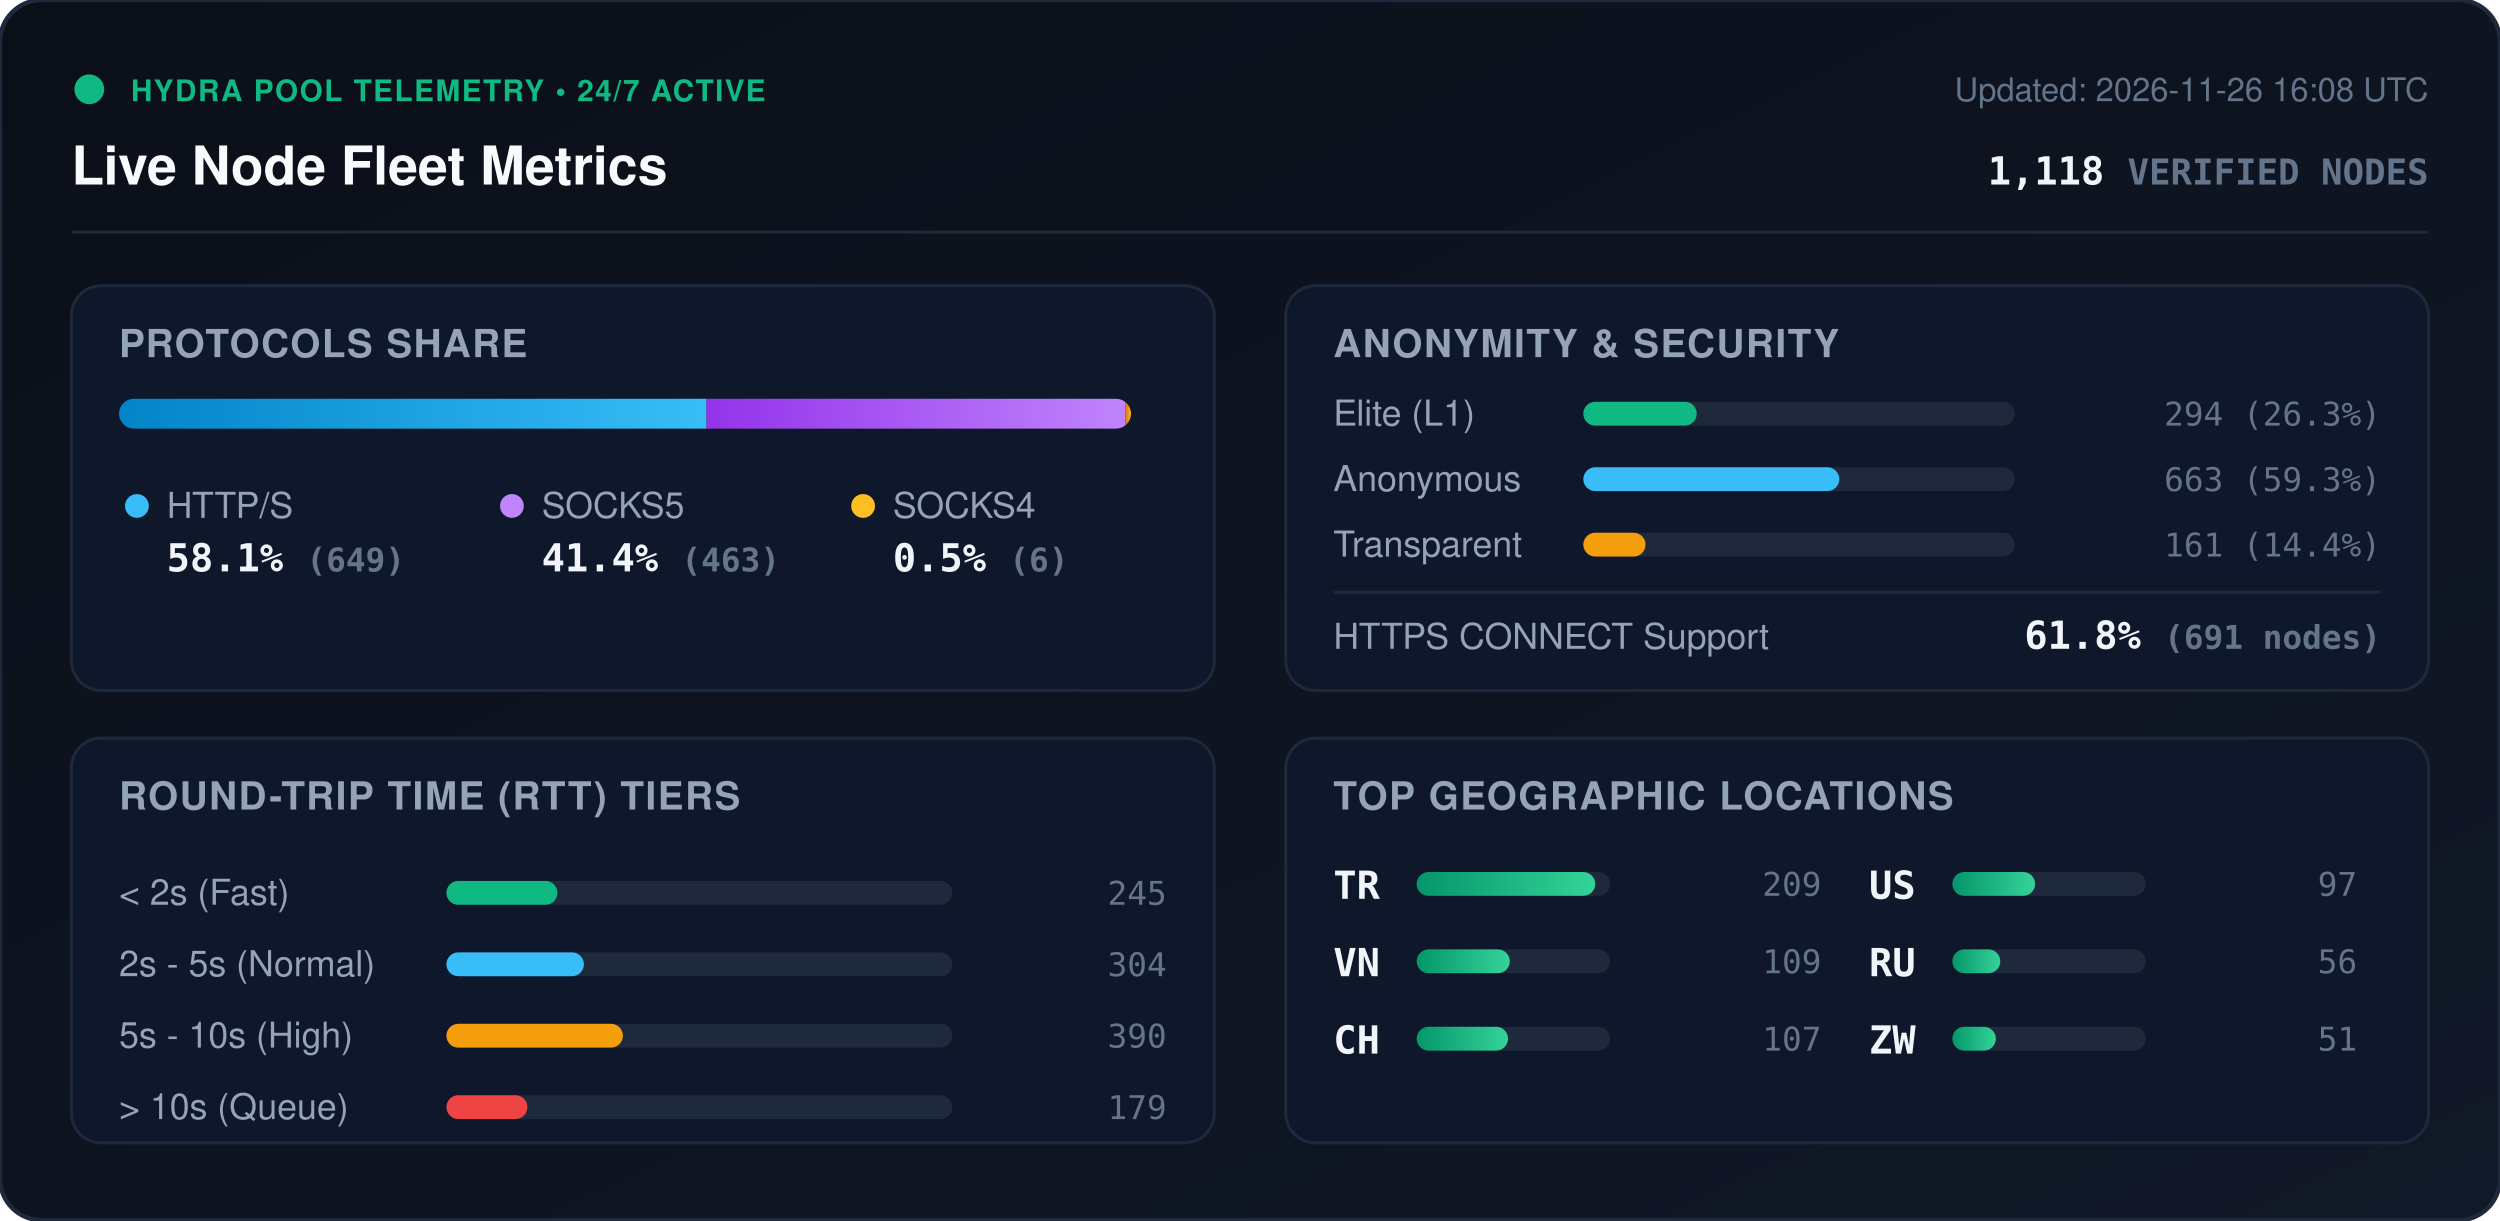
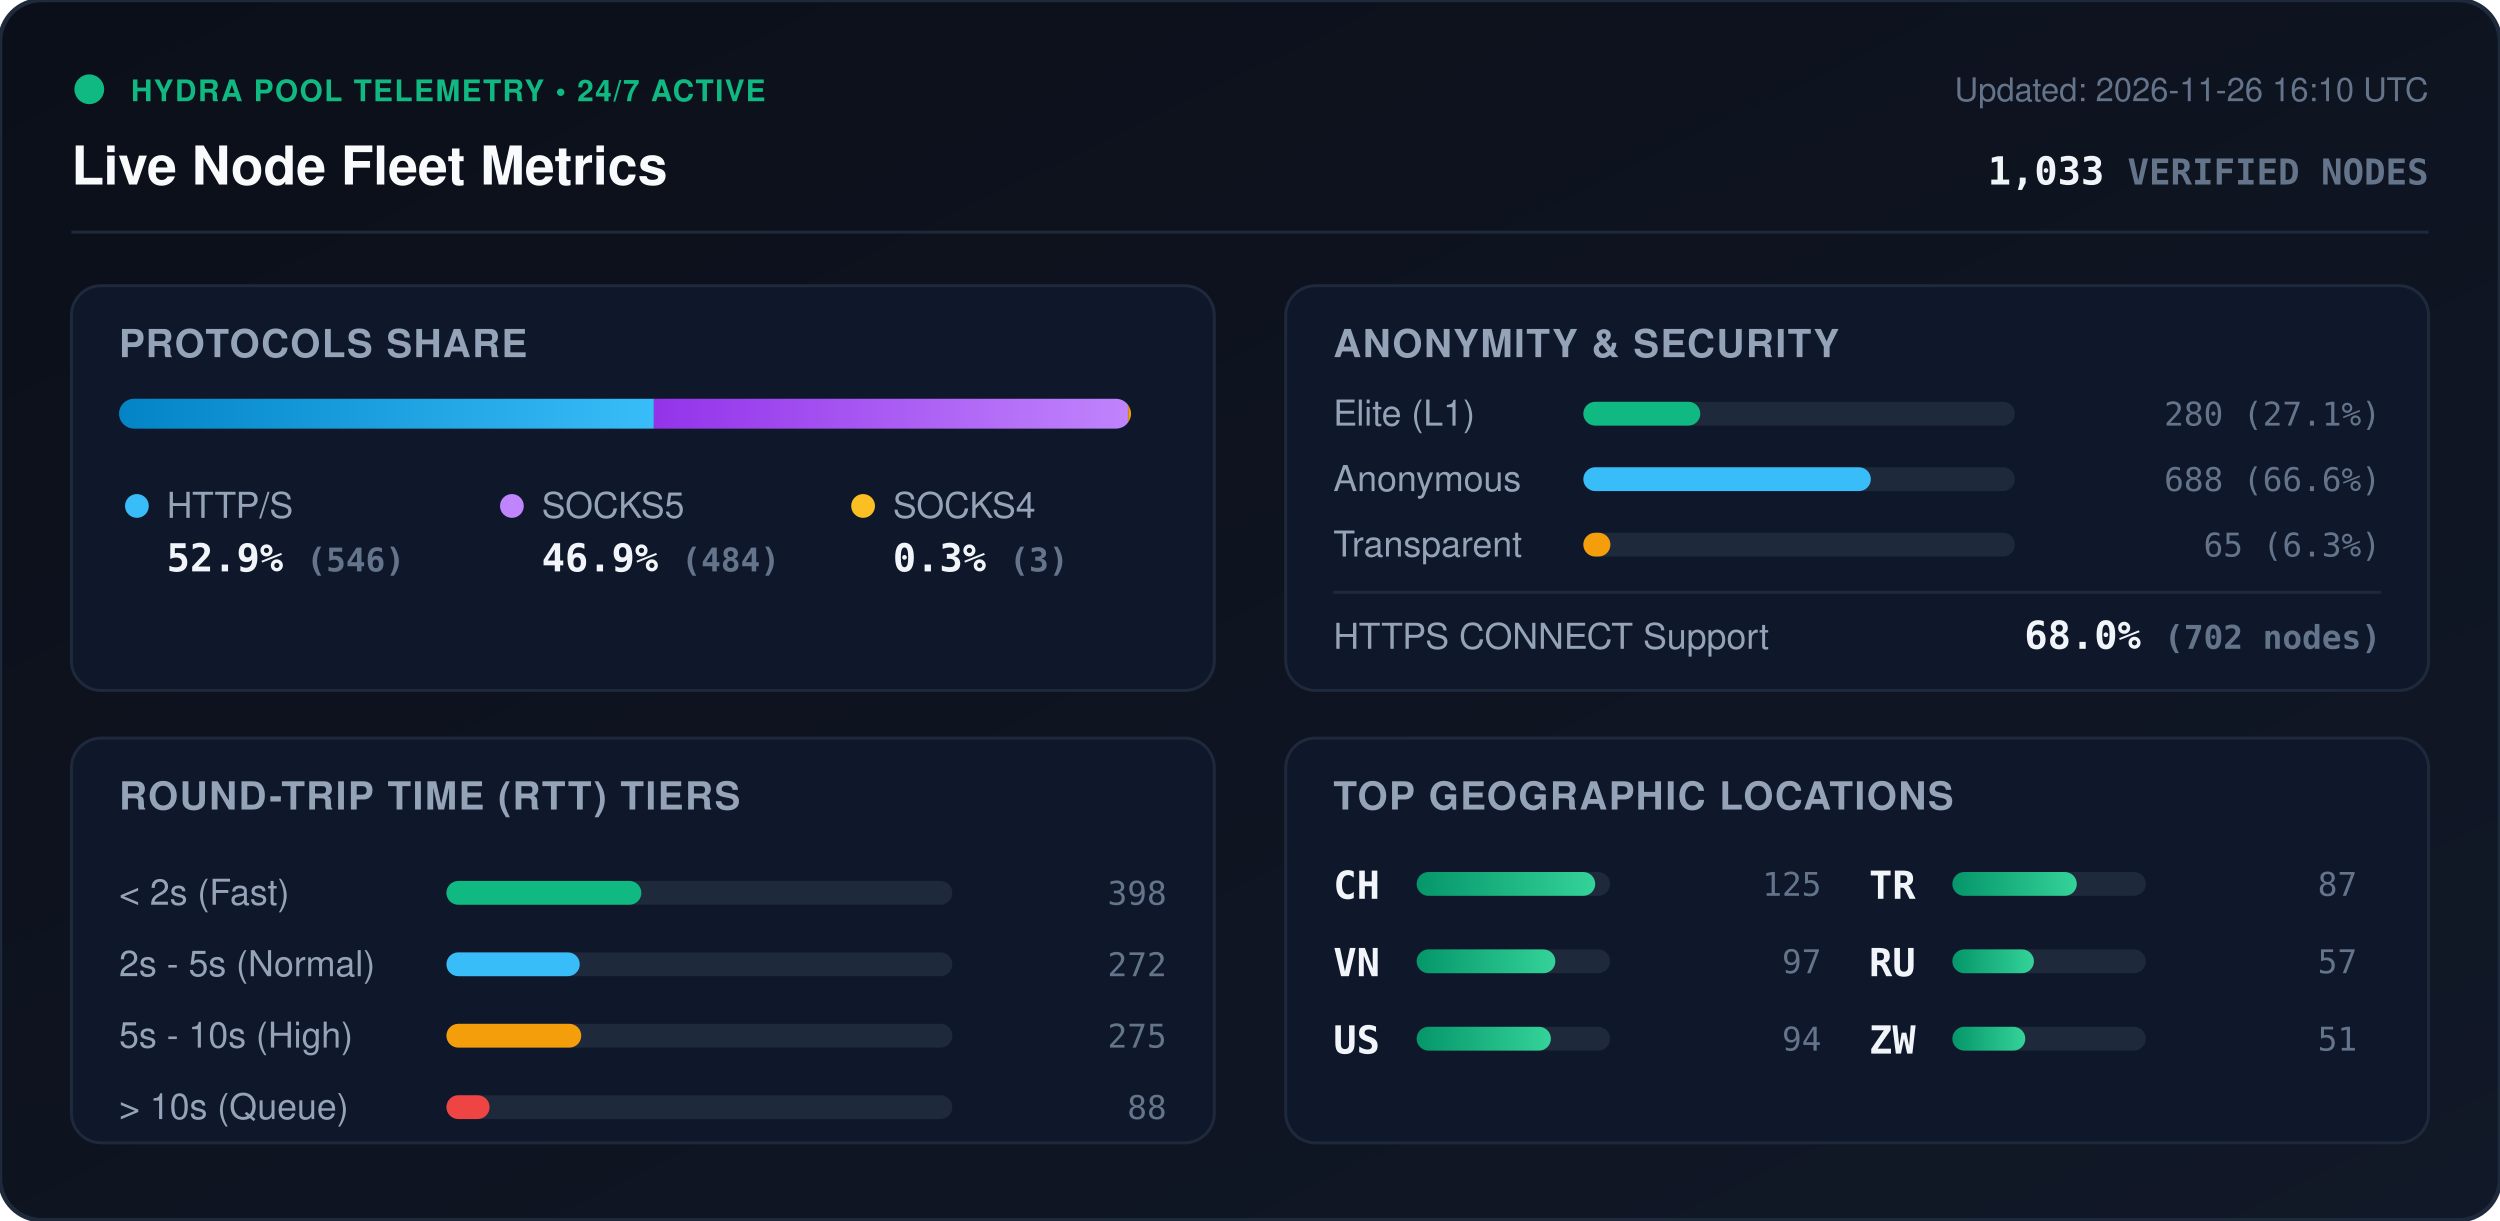
<svg xmlns="http://www.w3.org/2000/svg" viewBox="0 0 840 410" width="840" height="410" style="max-width: 100%; height: auto;">
  <defs>
    <linearGradient id="bg" x1="0%" y1="0%" x2="100%" y2="100%">
      <stop offset="0%" stop-color="#0b0f19" />
      <stop offset="100%" stop-color="#111827" />
    </linearGradient>
    <linearGradient id="bar-http" x1="0%" y1="0%" x2="100%" y2="0%">
      <stop offset="0%" stop-color="#0284c7" />
      <stop offset="100%" stop-color="#38bdf8" />
    </linearGradient>
    <linearGradient id="bar-socks5" x1="0%" y1="0%" x2="100%" y2="0%">
      <stop offset="0%" stop-color="#9333ea" />
      <stop offset="100%" stop-color="#c084fc" />
    </linearGradient>
    <linearGradient id="bar-socks4" x1="0%" y1="0%" x2="100%" y2="0%">
      <stop offset="0%" stop-color="#d97706" />
      <stop offset="100%" stop-color="#fbbf24" />
    </linearGradient>
    <linearGradient id="bar-green" x1="0%" y1="0%" x2="100%" y2="0%">
      <stop offset="0%" stop-color="#059669" />
      <stop offset="100%" stop-color="#34d399" />
    </linearGradient>
    <clipPath id="prog-track-clip">
      <rect width="340.0" height="10" rx="5" />
    </clipPath>
    <style>
      .title { font: 700 18px -apple-system, BlinkMacSystemFont, 'Segoe UI', Helvetica, Arial, sans-serif; fill: #f8fafc; }
      .sub { font: 500 11px -apple-system, BlinkMacSystemFont, 'Segoe UI', Helvetica, Arial, sans-serif; fill: #64748b; }
      .section-hdr { font: 600 13px -apple-system, BlinkMacSystemFont, 'Segoe UI', Helvetica, Arial, sans-serif; fill: #94a3b8; letter-spacing: 0.5px; }
      .metric-val { font: 700 13px -apple-system, BlinkMacSystemFont, 'Segoe UI', Helvetica, Arial, sans-serif; fill: #f1f5f9; }
      .metric-lbl { font: 500 12px -apple-system, BlinkMacSystemFont, 'Segoe UI', Helvetica, Arial, sans-serif; fill: #94a3b8; }
      .badge-txt { font: 700 10px -apple-system, BlinkMacSystemFont, 'Segoe UI', Helvetica, Arial, sans-serif; fill: #10b981; letter-spacing: 0.5px; }
      .mono { font-family: ui-monospace, SFMono-Regular, Menlo, Monaco, Consolas, monospace; }
      .pulse { animation: beacon 2s infinite ease-in-out; }
      @keyframes beacon { 0%, 100% { opacity: 1; } 50% { opacity: 0.35; } }
    </style>
  </defs>
  <rect width="840" height="410" rx="14" fill="url(#bg)" stroke="#1e293b" stroke-width="1.5" />
  <g transform="translate(24, 24)">
    <circle cx="6" cy="6" r="5" fill="#10b981" class="pulse" />
    <text x="20" y="10" class="badge-txt">HYDRA POOL TELEMETRY • 24/7 ACTIVE</text>
    <text x="0" y="38" class="title">Live Node Fleet Metrics</text>
-     <text x="792" y="10" text-anchor="end" class="sub">Updated: 2026-11-26 16:08 UTC</text>
-     <text x="792" y="38" text-anchor="end" class="metric-val mono" fill="#38bdf8">1,118 <tspan font-size="12" fill="#64748b">VERIFIED NODES</tspan>
+     <text x="792" y="10" text-anchor="end" class="sub">Updated: 2026-11-26 16:10 UTC</text>
+     <text x="792" y="38" text-anchor="end" class="metric-val mono" fill="#38bdf8">1,033 <tspan font-size="12" fill="#64748b">VERIFIED NODES</tspan>
    </text>
  </g>
  <line x1="24" y1="78" x2="816" y2="78" stroke="#1e293b" stroke-width="1" />
  <g transform="translate(24, 96)">
    <rect width="384" height="136" rx="10" fill="#0f172a" stroke="#1e293b" />
    <text x="16" y="24" class="section-hdr">PROTOCOLS SHARE</text>
    <g transform="translate(16, 38)">
      <rect width="340.0" height="10" rx="5" fill="#1e293b" />
      <g clip-path="url(#prog-track-clip)">
-         <rect x="0" width="197.4" height="10" fill="url(#bar-http)" />
-         <rect x="197.4" width="140.8" height="10" fill="url(#bar-socks5)" />
-         <rect x="338.2" width="1.8" height="10" fill="url(#bar-socks4)" />
+         <rect x="0" width="179.7" height="10" fill="url(#bar-http)" />
+         <rect x="179.7" width="159.3" height="10" fill="url(#bar-socks5)" />
+         <rect x="339.0" width="1.0" height="10" fill="url(#bar-socks4)" />
      </g>
    </g>
    <g transform="translate(16, 68)">
      <circle cx="6" cy="6" r="4" fill="#38bdf8" />
      <text x="16" y="10" class="metric-lbl">HTTP/S</text>
-       <text x="16" y="28" class="metric-val mono">58.1% <tspan font-size="11" fill="#64748b">(649)</tspan>
+       <text x="16" y="28" class="metric-val mono">52.9% <tspan font-size="11" fill="#64748b">(546)</tspan>
      </text>
      <circle cx="132" cy="6" r="4" fill="#c084fc" />
      <text x="142" y="10" class="metric-lbl">SOCKS5</text>
-       <text x="142" y="28" class="metric-val mono">41.4% <tspan font-size="11" fill="#64748b">(463)</tspan>
+       <text x="142" y="28" class="metric-val mono">46.9% <tspan font-size="11" fill="#64748b">(484)</tspan>
      </text>
      <circle cx="250" cy="6" r="4" fill="#fbbf24" />
      <text x="260" y="10" class="metric-lbl">SOCKS4</text>
-       <text x="260" y="28" class="metric-val mono">0.5% <tspan font-size="11" fill="#64748b">(6)</tspan>
+       <text x="260" y="28" class="metric-val mono">0.3% <tspan font-size="11" fill="#64748b">(3)</tspan>
      </text>
    </g>
  </g>
  <g transform="translate(432, 96)">
    <rect width="384" height="136" rx="10" fill="#0f172a" stroke="#1e293b" />
    <text x="16" y="24" class="section-hdr">ANONYMITY &amp; SECURITY</text>
    <text x="16" y="47" class="metric-lbl">Elite (L1)</text>
    <rect x="100" y="39" width="145.0" height="8" rx="4" fill="#1e293b" />
-     <rect x="100" y="39" width="38.1" height="8" rx="4" fill="#10b981" />
-     <text x="368" y="47" text-anchor="end" class="mono sub" fill="#e2e8f0">294 (26.3%)</text>
+     <rect x="100" y="39" width="39.3" height="8" rx="4" fill="#10b981" />
+     <text x="368" y="47" text-anchor="end" class="mono sub" fill="#e2e8f0">280 (27.1%)</text>
    <text x="16" y="69" class="metric-lbl">Anonymous</text>
    <rect x="100" y="61" width="145.0" height="8" rx="4" fill="#1e293b" />
-     <rect x="100" y="61" width="86.0" height="8" rx="4" fill="#38bdf8" />
-     <text x="368" y="69" text-anchor="end" class="mono sub" fill="#e2e8f0">663 (59.3%)</text>
+     <rect x="100" y="61" width="96.6" height="8" rx="4" fill="#38bdf8" />
+     <text x="368" y="69" text-anchor="end" class="mono sub" fill="#e2e8f0">688 (66.6%)</text>
    <text x="16" y="91" class="metric-lbl">Transparent</text>
    <rect x="100" y="83" width="145.0" height="8" rx="4" fill="#1e293b" />
-     <rect x="100" y="83" width="20.9" height="8" rx="4" fill="#f59e0b" />
-     <text x="368" y="91" text-anchor="end" class="mono sub" fill="#e2e8f0">161 (14.4%)</text>
+     <rect x="100" y="83" width="9.1" height="8" rx="4" fill="#f59e0b" />
+     <text x="368" y="91" text-anchor="end" class="mono sub" fill="#e2e8f0">65 (6.3%)</text>
    <line x1="16" y1="103" x2="368" y2="103" stroke="#1e293b" stroke-width="1" />
    <text x="16" y="122" class="metric-lbl">HTTPS CONNECT Support</text>
-     <text x="368" y="122" text-anchor="end" class="metric-val mono" fill="#34d399">61.8% <tspan font-size="11" fill="#64748b">(691 nodes)</tspan>
+     <text x="368" y="122" text-anchor="end" class="metric-val mono" fill="#34d399">68.0% <tspan font-size="11" fill="#64748b">(702 nodes)</tspan>
    </text>
  </g>
  <g transform="translate(24, 248)">
    <rect width="384" height="136" rx="10" fill="#0f172a" stroke="#1e293b" />
    <text x="16" y="24" class="section-hdr">ROUND-TRIP TIME (RTT) TIERS</text>
    <g transform="translate(16, 42)">
      <text x="0" y="14" class="metric-lbl">&lt; 2s (Fast)</text>
      <rect x="110" y="6" width="170" height="8" rx="4" fill="#1e293b" />
-       <rect x="110" y="6" width="37.3" height="8" rx="4" fill="#10b981" />
-       <text x="352" y="14" text-anchor="end" class="mono sub">245</text>
+       <rect x="110" y="6" width="65.5" height="8" rx="4" fill="#10b981" />
+       <text x="352" y="14" text-anchor="end" class="mono sub">398</text>
      <text x="0" y="38" class="metric-lbl">2s - 5s (Normal)</text>
      <rect x="110" y="30" width="170" height="8" rx="4" fill="#1e293b" />
-       <rect x="110" y="30" width="46.2" height="8" rx="4" fill="#38bdf8" />
-       <text x="352" y="38" text-anchor="end" class="mono sub">304</text>
+       <rect x="110" y="30" width="44.8" height="8" rx="4" fill="#38bdf8" />
+       <text x="352" y="38" text-anchor="end" class="mono sub">272</text>
      <text x="0" y="62" class="metric-lbl">5s - 10s (High)</text>
      <rect x="110" y="54" width="170" height="8" rx="4" fill="#1e293b" />
-       <rect x="110" y="54" width="59.3" height="8" rx="4" fill="#f59e0b" />
-       <text x="352" y="62" text-anchor="end" class="mono sub">390</text>
+       <rect x="110" y="54" width="45.3" height="8" rx="4" fill="#f59e0b" />
+       <text x="352" y="62" text-anchor="end" class="mono sub">275</text>
      <text x="0" y="86" class="metric-lbl">&gt; 10s (Queue)</text>
      <rect x="110" y="78" width="170" height="8" rx="4" fill="#1e293b" />
-       <rect x="110" y="78" width="27.2" height="8" rx="4" fill="#ef4444" />
-       <text x="352" y="86" text-anchor="end" class="mono sub">179</text>
+       <rect x="110" y="78" width="14.5" height="8" rx="4" fill="#ef4444" />
+       <text x="352" y="86" text-anchor="end" class="mono sub">88</text>
    </g>
  </g>
  <g transform="translate(432, 248)">
    <rect width="384" height="136" rx="10" fill="#0f172a" stroke="#1e293b" />
    <text x="16" y="24" class="section-hdr">TOP GEOGRAPHIC LOCATIONS</text>
    <g transform="translate(16, 42)">
      <g transform="translate(0, 0)">
-         <text x="0" y="12" class="mono metric-val" font-size="12">TR</text>
+         <text x="0" y="12" class="mono metric-val" font-size="12">CH</text>
        <rect x="28" y="3" width="65" height="8" rx="4" fill="#1e293b" />
        <rect x="28" y="3" width="60.0" height="8" rx="4" fill="url(#bar-green)" />
-         <text x="164" y="11" text-anchor="end" class="mono sub">209</text>
+         <text x="164" y="11" text-anchor="end" class="mono sub">125</text>
      </g>
      <g transform="translate(0, 26)">
        <text x="0" y="12" class="mono metric-val" font-size="12">VN</text>
        <rect x="28" y="3" width="65" height="8" rx="4" fill="#1e293b" />
-         <rect x="28" y="3" width="31.3" height="8" rx="4" fill="url(#bar-green)" />
-         <text x="164" y="11" text-anchor="end" class="mono sub">109</text>
+         <rect x="28" y="3" width="46.6" height="8" rx="4" fill="url(#bar-green)" />
+         <text x="164" y="11" text-anchor="end" class="mono sub">97</text>
      </g>
      <g transform="translate(0, 52)">
-         <text x="0" y="12" class="mono metric-val" font-size="12">CH</text>
+         <text x="0" y="12" class="mono metric-val" font-size="12">US</text>
        <rect x="28" y="3" width="65" height="8" rx="4" fill="#1e293b" />
-         <rect x="28" y="3" width="30.7" height="8" rx="4" fill="url(#bar-green)" />
-         <text x="164" y="11" text-anchor="end" class="mono sub">107</text>
+         <rect x="28" y="3" width="45.1" height="8" rx="4" fill="url(#bar-green)" />
+         <text x="164" y="11" text-anchor="end" class="mono sub">94</text>
      </g>
      <g transform="translate(180, 0)">
-         <text x="0" y="12" class="mono metric-val" font-size="12">US</text>
+         <text x="0" y="12" class="mono metric-val" font-size="12">TR</text>
        <rect x="28" y="3" width="65" height="8" rx="4" fill="#1e293b" />
-         <rect x="28" y="3" width="27.8" height="8" rx="4" fill="url(#bar-green)" />
-         <text x="164" y="11" text-anchor="end" class="mono sub">97</text>
+         <rect x="28" y="3" width="41.8" height="8" rx="4" fill="url(#bar-green)" />
+         <text x="164" y="11" text-anchor="end" class="mono sub">87</text>
      </g>
      <g transform="translate(180, 26)">
        <text x="0" y="12" class="mono metric-val" font-size="12">RU</text>
        <rect x="28" y="3" width="65" height="8" rx="4" fill="#1e293b" />
-         <rect x="28" y="3" width="16.1" height="8" rx="4" fill="url(#bar-green)" />
-         <text x="164" y="11" text-anchor="end" class="mono sub">56</text>
+         <rect x="28" y="3" width="27.4" height="8" rx="4" fill="url(#bar-green)" />
+         <text x="164" y="11" text-anchor="end" class="mono sub">57</text>
      </g>
      <g transform="translate(180, 52)">
        <text x="0" y="12" class="mono metric-val" font-size="12">ZW</text>
        <rect x="28" y="3" width="65" height="8" rx="4" fill="#1e293b" />
-         <rect x="28" y="3" width="14.6" height="8" rx="4" fill="url(#bar-green)" />
+         <rect x="28" y="3" width="24.5" height="8" rx="4" fill="url(#bar-green)" />
        <text x="164" y="11" text-anchor="end" class="mono sub">51</text>
      </g>
    </g>
  </g>
</svg>
